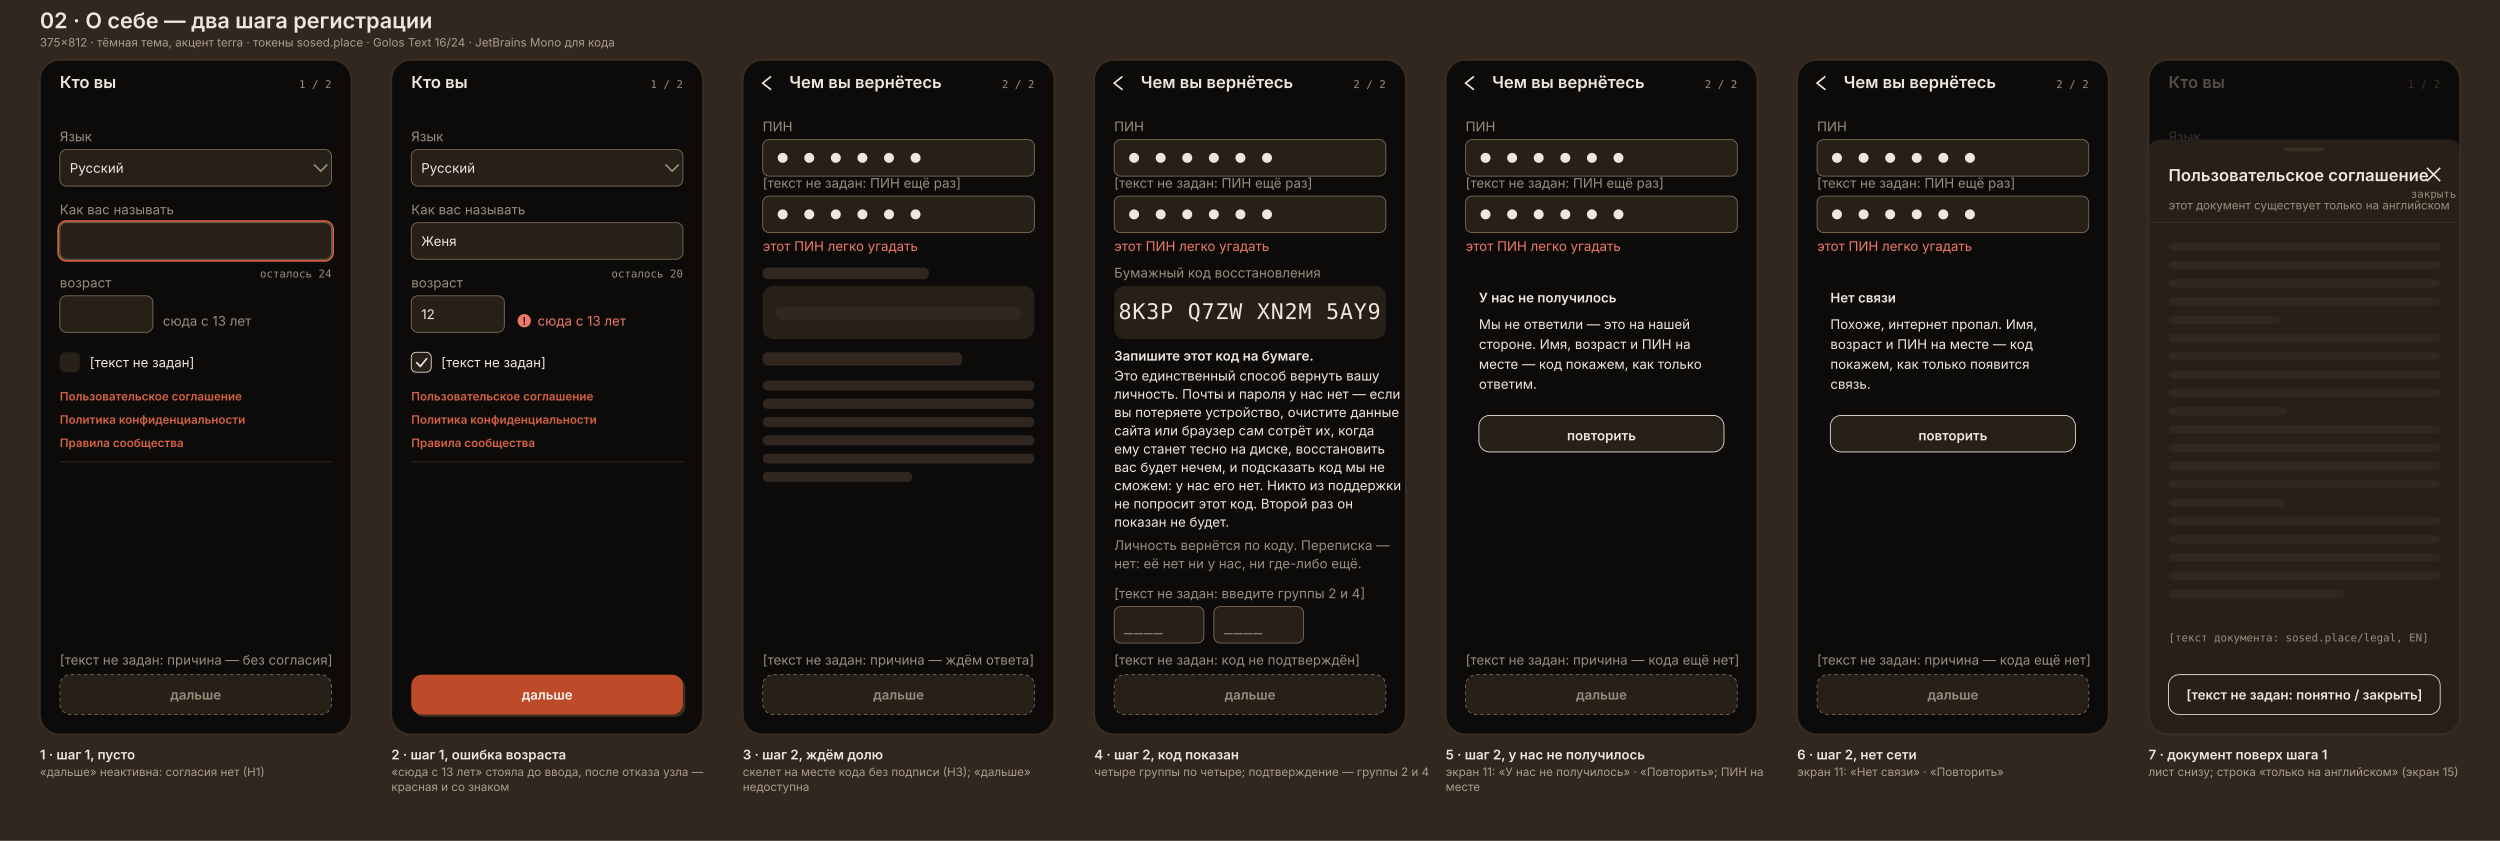
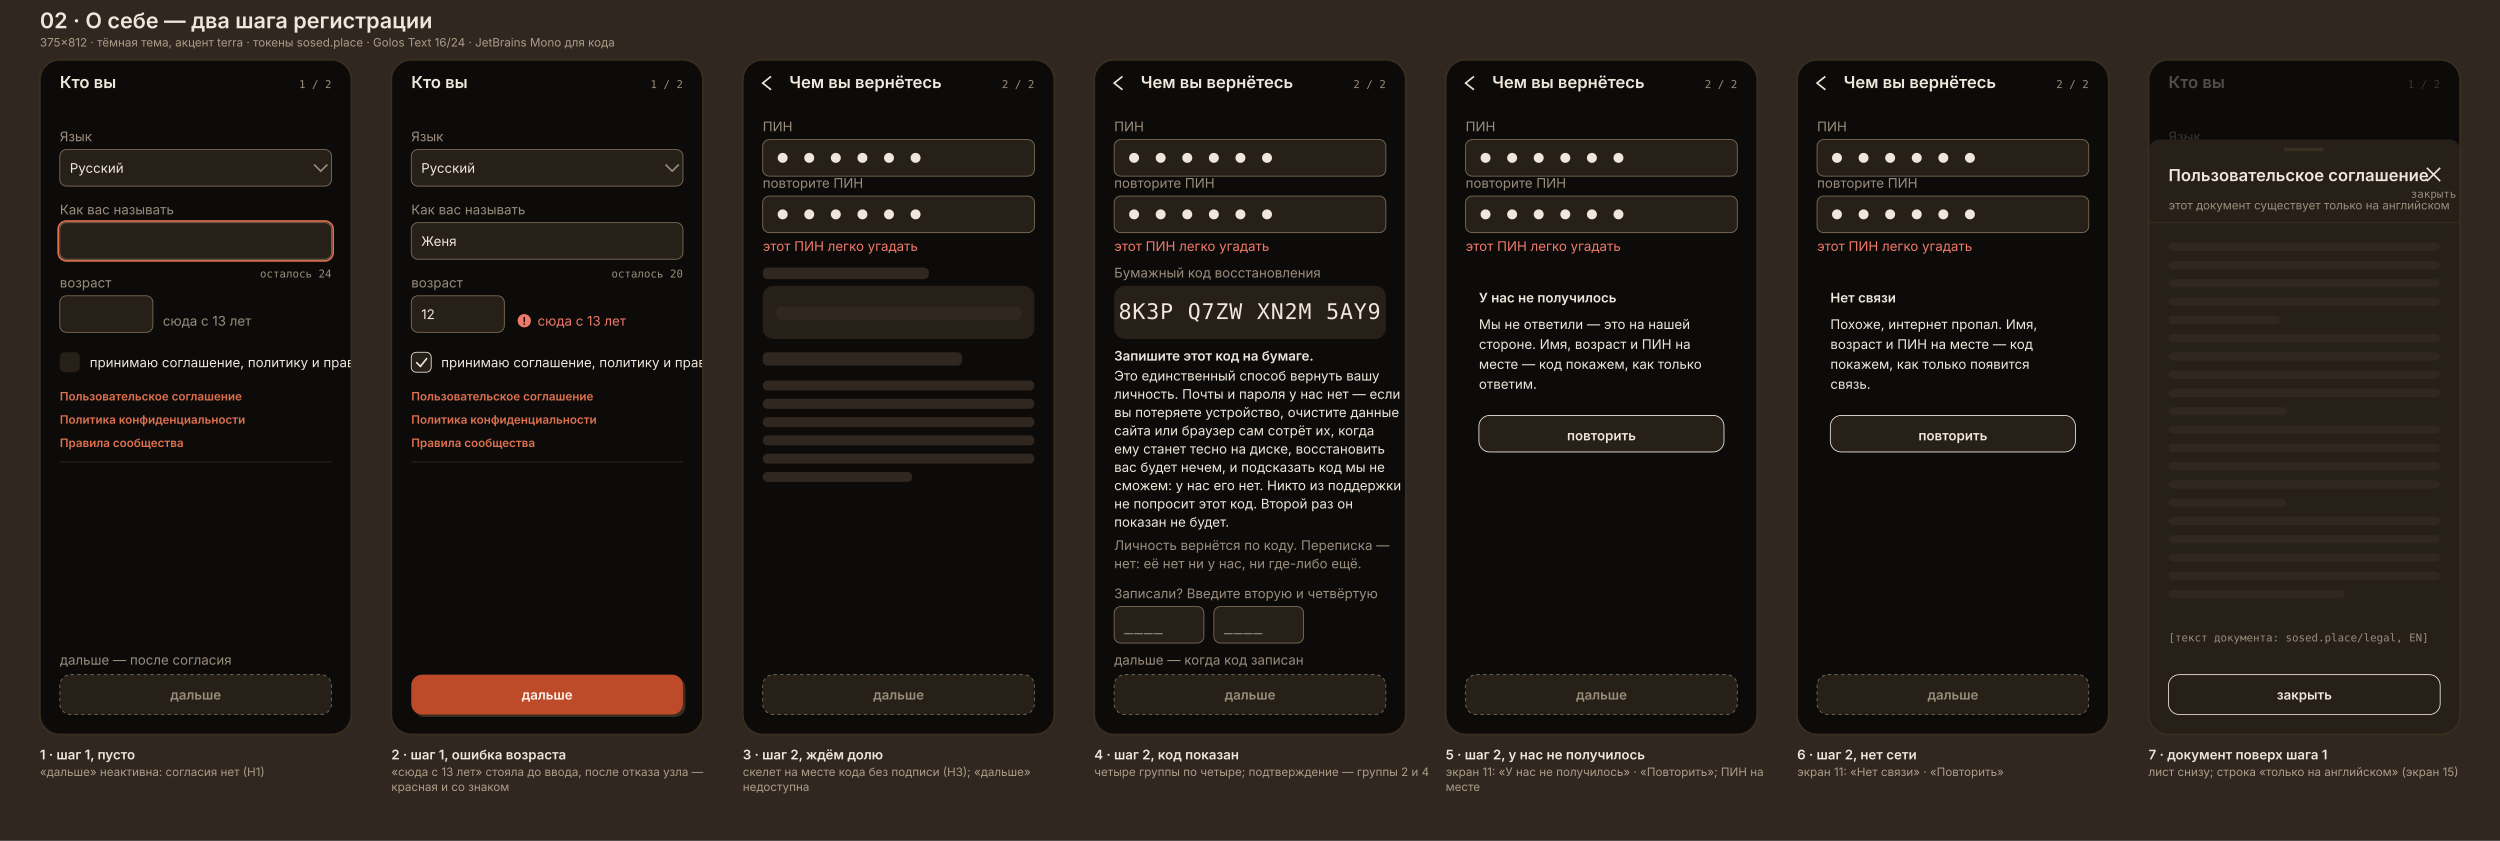
<svg xmlns="http://www.w3.org/2000/svg" width="3009" height="1012" viewBox="0 0 3009 1012">
  <style>
    @font-face { font-family: "Golos Text"; font-weight: 400 600;
      src: url(/fonts/q5uCsoe9Lv5t7Meb31EcExN8hA.woff2) format("woff2"); }
    @font-face { font-family: "JetBrains Mono"; font-weight: 400;
      src: url(/fonts/tDbv2o-flEEny0FZhsfKu5WU4zr3E_BX0PnT8RD8yKwBNntkaToggR7BYRbKPxDcwg.woff2) format("woff2"); }
    text { font-family: "Golos Text", Inter, system-ui, sans-serif; }
    .t    { font-size: 16px; font-weight: 400; fill: #f0e7dc; }
    .tb   { font-size: 16px; font-weight: 600; fill: #f0e7dc; }
    .h    { font-size: 20px; font-weight: 600; fill: #f0e7dc; }
    .m    { font-size: 16px; font-weight: 400; fill: #9a8d7c; }
    .mb   { font-size: 16px; font-weight: 600; fill: #9a8d7c; }
    .err  { font-size: 16px; font-weight: 400; fill: #ef7a6a; }
-     .acc  { font-size: 14px; font-weight: 600; fill: #d56343; }
+     .acc  { font-size: 14px; font-weight: 600; fill: #e0714f; }
    .code { font-family: "JetBrains Mono", ui-monospace, monospace; font-size: 26px; fill: #f0e7dc; letter-spacing: 1px; }
    .mono { font-family: "JetBrains Mono", ui-monospace, monospace; font-size: 13px; fill: #9a8d7c; }
    .cap  { font-size: 16px; font-weight: 600; fill: #f0e7dc; }
    .capm { font-size: 14px; font-weight: 400; fill: #ab9d88; }
    .sheet { font-size: 26px; font-weight: 600; fill: #f0e7dc; }
    .sheetm { font-size: 14px; font-weight: 400; fill: #ab9d88; }
</style>
  <rect width="3009" height="1012" style="fill:#302720" />
  <text x="48" y="34" class="sheet">02 · О себе — два шага регистрации</text>
  <text x="48" y="56" class="sheetm">375×812 · тёмная тема, акцент terra · токены sosed.place · Golos Text 16/24 · JetBrains Mono для кода</text>
  <g transform="translate(48,72)">
    <clipPath id="c0">
      <rect width="375" height="812" rx="24" />
    </clipPath>
    <g clip-path="url(#c0)">
      <rect x="0" y="0" width="375" height="812" rx="0" style="fill:#0d0b0a;" />
      <rect x="0" y="0" width="375" height="56" rx="0" style="fill:#0d0b0a;" />
      <text x="24" y="34" class="h">Кто вы</text>
      <text x="351" y="34" class="mono" text-anchor="end">1 / 2</text>
      <text x="24" y="98" class="m">Язык</text>
      <rect x="24" y="108" width="327" height="44" rx="8" style="fill:#262019;stroke:#80705a;stroke-width:1;" />
      <text x="36" y="136" class="t">Русский</text>
      <path d="M330 126 L338 134 L346 126" style="fill:none;stroke:#9a8d7c;stroke-width:2" />
      <text x="24" y="186" class="m">Как вас называть</text>
      <rect x="24" y="196" width="327" height="44" rx="8" style="fill:#262019;stroke:#80705a;stroke-width:1;" />
-       <rect x="22" y="194" width="331" height="48" rx="10" style="fill:none;stroke:#d56343;stroke-width:2;" />
+       <rect x="22" y="194" width="331" height="48" rx="10" style="fill:none;stroke:#e0714f;stroke-width:2;" />
      <text x="351" y="262" class="mono" text-anchor="end">осталось 24</text>
      <text x="24" y="274" class="m">возраст</text>
      <rect x="24" y="284" width="112" height="44" rx="8" style="fill:#262019;stroke:#80705a;stroke-width:1;" />
      <text x="148" y="320" class="m">сюда с 13 лет</text>
      <rect x="24" y="352" width="24" height="24" rx="6" style="fill:#262019;" />
-       <text x="60" y="370" class="t">[текст не задан]</text>
+       <text x="60" y="370" class="t">принимаю соглашение, политику и правила</text>
      <text x="24" y="410" class="acc">Пользовательское соглашение</text>
      <text x="24" y="438" class="acc">Политика конфиденциальности</text>
      <text x="24" y="466" class="acc">Правила сообщества</text>
      <line x1="24" y1="484" x2="351" y2="484" style="stroke:#3a2e20;stroke-width:1" />
-       <text x="24" y="728" class="m">[текст не задан: причина — без согласия]</text>
+       <text x="24" y="728" class="m">дальше — после согласия</text>
      <rect x="24" y="740" width="327" height="48" rx="13" style="fill:#262019;stroke:#80705a;stroke-width:1;" stroke-dasharray="4 4" />
      <text x="187.5" y="770" class="mb" text-anchor="middle">дальше</text>
    </g>
    <rect width="375" height="812" rx="24" style="fill:none;stroke:#3a2e20;stroke-width:2" />
    <text x="0" y="842" class="cap">1 · шаг 1, пусто</text>
    <text x="0" y="862" class="capm">«дальше» неактивна: согласия нет (Н1)</text>
  </g>
  <g transform="translate(471,72)">
    <clipPath id="c1">
      <rect width="375" height="812" rx="24" />
    </clipPath>
    <g clip-path="url(#c1)">
      <rect x="0" y="0" width="375" height="812" rx="0" style="fill:#0d0b0a;" />
      <rect x="0" y="0" width="375" height="56" rx="0" style="fill:#0d0b0a;" />
      <text x="24" y="34" class="h">Кто вы</text>
      <text x="351" y="34" class="mono" text-anchor="end">1 / 2</text>
      <text x="24" y="98" class="m">Язык</text>
      <rect x="24" y="108" width="327" height="44" rx="8" style="fill:#262019;stroke:#80705a;stroke-width:1;" />
      <text x="36" y="136" class="t">Русский</text>
      <path d="M330 126 L338 134 L346 126" style="fill:none;stroke:#9a8d7c;stroke-width:2" />
      <text x="24" y="186" class="m">Как вас называть</text>
      <rect x="24" y="196" width="327" height="44" rx="8" style="fill:#262019;stroke:#80705a;stroke-width:1;" />
      <text x="36" y="224" class="t">Женя</text>
      <text x="351" y="262" class="mono" text-anchor="end">осталось 20</text>
      <text x="24" y="274" class="m">возраст</text>
      <rect x="24" y="284" width="112" height="44" rx="8" style="fill:#262019;stroke:#80705a;stroke-width:1;" />
      <text x="36" y="312" class="t">12</text>
      <circle cx="160" cy="314" r="8" style="fill:#ef7a6a" />
      <text x="160" y="319" class="tb" text-anchor="middle" style="fill:#0d0b0a;font-size:13px">!</text>
      <text x="176" y="320" class="err">сюда с 13 лет</text>
      <rect x="24" y="352" width="24" height="24" rx="6" style="fill:#262019;stroke:#f0e7dc;stroke-width:1;" />
      <path d="M30 364 L35 369 L43 359" style="fill:none;stroke:#f0e7dc;stroke-width:2" />
-       <text x="60" y="370" class="t">[текст не задан]</text>
+       <text x="60" y="370" class="t">принимаю соглашение, политику и правила</text>
      <text x="24" y="410" class="acc">Пользовательское соглашение</text>
      <text x="24" y="438" class="acc">Политика конфиденциальности</text>
      <text x="24" y="466" class="acc">Правила сообщества</text>
      <line x1="24" y1="484" x2="351" y2="484" style="stroke:#3a2e20;stroke-width:1" />
      <rect x="27" y="743" width="327" height="48" rx="13" style="fill:#3a2e20;" />
      <rect x="24" y="740" width="327" height="48" rx="13" style="fill:#bd4b2a;" />
      <text x="187.5" y="770" class="tb" text-anchor="middle" style="fill:#fff6f0">дальше</text>
    </g>
    <rect width="375" height="812" rx="24" style="fill:none;stroke:#3a2e20;stroke-width:2" />
    <text x="0" y="842" class="cap">2 · шаг 1, ошибка возраста</text>
    <text x="0" y="862" class="capm">«сюда с 13 лет» стояла до ввода, после отказа узла —</text>
    <text x="0" y="880" class="capm">красная и со знаком</text>
  </g>
  <g transform="translate(894,72)">
    <clipPath id="c2">
      <rect width="375" height="812" rx="24" />
    </clipPath>
    <g clip-path="url(#c2)">
      <rect x="0" y="0" width="375" height="812" rx="0" style="fill:#0d0b0a;" />
      <rect x="0" y="0" width="375" height="56" rx="0" style="fill:#0d0b0a;" />
      <path d="M34 20 L24 28 L34 36" style="fill:none;stroke:#f0e7dc;stroke-width:2" />
      <text x="56" y="34" class="h">Чем вы вернётесь</text>
      <text x="351" y="34" class="mono" text-anchor="end">2 / 2</text>
      <text x="24" y="86" class="m">ПИН</text>
      <rect x="24" y="96" width="327" height="44" rx="8" style="fill:#262019;stroke:#80705a;stroke-width:1;" />
      <circle cx="48" cy="118" r="6" style="fill:#f0e7dc" />
      <circle cx="80" cy="118" r="6" style="fill:#f0e7dc" />
      <circle cx="112" cy="118" r="6" style="fill:#f0e7dc" />
      <circle cx="144" cy="118" r="6" style="fill:#f0e7dc" />
      <circle cx="176" cy="118" r="6" style="fill:#f0e7dc" />
      <circle cx="208" cy="118" r="6" style="fill:#f0e7dc" />
-       <text x="24" y="154" class="m">[текст не задан: ПИН ещё раз]</text>
+       <text x="24" y="154" class="m">повторите ПИН</text>
      <rect x="24" y="164" width="327" height="44" rx="8" style="fill:#262019;stroke:#80705a;stroke-width:1;" />
      <circle cx="48" cy="186" r="6" style="fill:#f0e7dc" />
      <circle cx="80" cy="186" r="6" style="fill:#f0e7dc" />
      <circle cx="112" cy="186" r="6" style="fill:#f0e7dc" />
      <circle cx="144" cy="186" r="6" style="fill:#f0e7dc" />
      <circle cx="176" cy="186" r="6" style="fill:#f0e7dc" />
      <circle cx="208" cy="186" r="6" style="fill:#f0e7dc" />
      <text x="24" y="230" class="err">этот ПИН легко угадать</text>
      <rect x="24" y="250" width="200" height="14" rx="6" style="fill:#302720;" />
      <rect x="24" y="272" width="327" height="64" rx="13" style="fill:#262019;" />
      <rect x="40" y="297" width="295" height="16" rx="6" style="fill:#302720;" />
      <rect x="24" y="352" width="240" height="16" rx="6" style="fill:#302720;" />
      <rect x="24" y="386" width="327" height="12" rx="6" style="fill:#302720;" />
      <rect x="24" y="408" width="327" height="12" rx="6" style="fill:#302720;" />
      <rect x="24" y="430" width="327" height="12" rx="6" style="fill:#302720;" />
      <rect x="24" y="452" width="327" height="12" rx="6" style="fill:#302720;" />
      <rect x="24" y="474" width="327" height="12" rx="6" style="fill:#302720;" />
      <rect x="24" y="496" width="180" height="12" rx="6" style="fill:#302720;" />
-       <text x="24" y="728" class="m">[текст не задан: причина — ждём ответа]</text>
      <rect x="24" y="740" width="327" height="48" rx="13" style="fill:#262019;stroke:#80705a;stroke-width:1;" stroke-dasharray="4 4" />
      <text x="187.5" y="770" class="mb" text-anchor="middle">дальше</text>
    </g>
    <rect width="375" height="812" rx="24" style="fill:none;stroke:#3a2e20;stroke-width:2" />
    <text x="0" y="842" class="cap">3 · шаг 2, ждём долю</text>
    <text x="0" y="862" class="capm">скелет на месте кода без подписи (Н3); «дальше»</text>
    <text x="0" y="880" class="capm">недоступна</text>
  </g>
  <g transform="translate(1317,72)">
    <clipPath id="c3">
      <rect width="375" height="812" rx="24" />
    </clipPath>
    <g clip-path="url(#c3)">
      <rect x="0" y="0" width="375" height="812" rx="0" style="fill:#0d0b0a;" />
      <rect x="0" y="0" width="375" height="56" rx="0" style="fill:#0d0b0a;" />
      <path d="M34 20 L24 28 L34 36" style="fill:none;stroke:#f0e7dc;stroke-width:2" />
      <text x="56" y="34" class="h">Чем вы вернётесь</text>
      <text x="351" y="34" class="mono" text-anchor="end">2 / 2</text>
      <text x="24" y="86" class="m">ПИН</text>
      <rect x="24" y="96" width="327" height="44" rx="8" style="fill:#262019;stroke:#80705a;stroke-width:1;" />
      <circle cx="48" cy="118" r="6" style="fill:#f0e7dc" />
      <circle cx="80" cy="118" r="6" style="fill:#f0e7dc" />
      <circle cx="112" cy="118" r="6" style="fill:#f0e7dc" />
      <circle cx="144" cy="118" r="6" style="fill:#f0e7dc" />
      <circle cx="176" cy="118" r="6" style="fill:#f0e7dc" />
      <circle cx="208" cy="118" r="6" style="fill:#f0e7dc" />
-       <text x="24" y="154" class="m">[текст не задан: ПИН ещё раз]</text>
+       <text x="24" y="154" class="m">повторите ПИН</text>
      <rect x="24" y="164" width="327" height="44" rx="8" style="fill:#262019;stroke:#80705a;stroke-width:1;" />
      <circle cx="48" cy="186" r="6" style="fill:#f0e7dc" />
      <circle cx="80" cy="186" r="6" style="fill:#f0e7dc" />
      <circle cx="112" cy="186" r="6" style="fill:#f0e7dc" />
      <circle cx="144" cy="186" r="6" style="fill:#f0e7dc" />
      <circle cx="176" cy="186" r="6" style="fill:#f0e7dc" />
      <circle cx="208" cy="186" r="6" style="fill:#f0e7dc" />
      <text x="24" y="230" class="err">этот ПИН легко угадать</text>
      <text x="24" y="262" class="m">Бумажный код восстановления</text>
      <rect x="24" y="272" width="327" height="64" rx="13" style="fill:#262019;" />
      <text x="187" y="312" class="code" text-anchor="middle">8K3P  Q7ZW  XN2M  5AY9</text>
      <text x="24" y="362" class="tb">Запишите этот код на бумаге.</text>
      <text x="24" y="386" class="t">Это единственный способ вернуть вашу</text>
      <text x="24" y="408" class="t">личность. Почты и пароля у нас нет — если</text>
      <text x="24" y="430" class="t">вы потеряете устройство, очистите данные</text>
      <text x="24" y="452" class="t">сайта или браузер сам сотрёт их, когда</text>
      <text x="24" y="474" class="t">ему станет тесно на диске, восстановить</text>
      <text x="24" y="496" class="t">вас будет нечем, и подсказать код мы не</text>
      <text x="24" y="518" class="t">сможем: у нас его нет. Никто из поддержки</text>
      <text x="24" y="540" class="t">не попросит этот код. Второй раз он</text>
      <text x="24" y="562" class="t">показан не будет.</text>
      <text x="24" y="590" class="m">Личность вернётся по коду. Переписка —</text>
      <text x="24" y="612" class="m">нет: её нет ни у нас, ни где-либо ещё.</text>
-       <text x="24" y="648" class="m">[текст не задан: введите группы 2 и 4]</text>
+       <text x="24" y="648" class="m">Записали? Введите вторую и четвёртую</text>
      <rect x="24" y="658" width="108" height="44" rx="8" style="fill:#262019;stroke:#80705a;stroke-width:1;" />
      <text x="36" y="687" class="code" style="font-size:18px">____</text>
      <rect x="144" y="658" width="108" height="44" rx="8" style="fill:#262019;stroke:#80705a;stroke-width:1;" />
      <text x="156" y="687" class="code" style="font-size:18px">____</text>
-       <text x="24" y="728" class="m">[текст не задан: код не подтверждён]</text>
+       <text x="24" y="728" class="m">дальше — когда код записан</text>
      <rect x="24" y="740" width="327" height="48" rx="13" style="fill:#262019;stroke:#80705a;stroke-width:1;" stroke-dasharray="4 4" />
      <text x="187.5" y="770" class="mb" text-anchor="middle">дальше</text>
    </g>
    <rect width="375" height="812" rx="24" style="fill:none;stroke:#3a2e20;stroke-width:2" />
    <text x="0" y="842" class="cap">4 · шаг 2, код показан</text>
    <text x="0" y="862" class="capm">четыре группы по четыре; подтверждение — группы 2 и 4</text>
  </g>
  <g transform="translate(1740,72)">
    <clipPath id="c4">
      <rect width="375" height="812" rx="24" />
    </clipPath>
    <g clip-path="url(#c4)">
      <rect x="0" y="0" width="375" height="812" rx="0" style="fill:#0d0b0a;" />
      <rect x="0" y="0" width="375" height="56" rx="0" style="fill:#0d0b0a;" />
      <path d="M34 20 L24 28 L34 36" style="fill:none;stroke:#f0e7dc;stroke-width:2" />
      <text x="56" y="34" class="h">Чем вы вернётесь</text>
      <text x="351" y="34" class="mono" text-anchor="end">2 / 2</text>
      <text x="24" y="86" class="m">ПИН</text>
      <rect x="24" y="96" width="327" height="44" rx="8" style="fill:#262019;stroke:#80705a;stroke-width:1;" />
      <circle cx="48" cy="118" r="6" style="fill:#f0e7dc" />
      <circle cx="80" cy="118" r="6" style="fill:#f0e7dc" />
      <circle cx="112" cy="118" r="6" style="fill:#f0e7dc" />
      <circle cx="144" cy="118" r="6" style="fill:#f0e7dc" />
      <circle cx="176" cy="118" r="6" style="fill:#f0e7dc" />
      <circle cx="208" cy="118" r="6" style="fill:#f0e7dc" />
-       <text x="24" y="154" class="m">[текст не задан: ПИН ещё раз]</text>
+       <text x="24" y="154" class="m">повторите ПИН</text>
      <rect x="24" y="164" width="327" height="44" rx="8" style="fill:#262019;stroke:#80705a;stroke-width:1;" />
      <circle cx="48" cy="186" r="6" style="fill:#f0e7dc" />
      <circle cx="80" cy="186" r="6" style="fill:#f0e7dc" />
      <circle cx="112" cy="186" r="6" style="fill:#f0e7dc" />
      <circle cx="144" cy="186" r="6" style="fill:#f0e7dc" />
      <circle cx="176" cy="186" r="6" style="fill:#f0e7dc" />
      <circle cx="208" cy="186" r="6" style="fill:#f0e7dc" />
      <text x="24" y="230" class="err">этот ПИН легко угадать</text>
      <rect x="24" y="262" width="327" height="10" rx="0" style="fill:none;" />
      <text x="40" y="292" class="tb">У нас не получилось</text>
      <text x="40" y="324" class="t">Мы не ответили — это на нашей</text>
      <text x="40" y="348" class="t">стороне. Имя, возраст и ПИН на</text>
      <text x="40" y="372" class="t">месте — код покажем, как только</text>
      <text x="40" y="396" class="t">ответим.</text>
      <rect x="40" y="428" width="295" height="44" rx="13" style="fill:#262019;stroke:#f0e7dc;stroke-width:1;" />
      <text x="187.5" y="458" class="tb" text-anchor="middle">повторить</text>
      <rect x="24" y="262" width="327" height="226" rx="13" style="fill:none;" />
-       <text x="24" y="728" class="m">[текст не задан: причина — кода ещё нет]</text>
      <rect x="24" y="740" width="327" height="48" rx="13" style="fill:#262019;stroke:#80705a;stroke-width:1;" stroke-dasharray="4 4" />
      <text x="187.5" y="770" class="mb" text-anchor="middle">дальше</text>
    </g>
    <rect width="375" height="812" rx="24" style="fill:none;stroke:#3a2e20;stroke-width:2" />
    <text x="0" y="842" class="cap">5 · шаг 2, у нас не получилось</text>
    <text x="0" y="862" class="capm">экран 11: «У нас не получилось» · «Повторить»; ПИН на</text>
    <text x="0" y="880" class="capm">месте</text>
  </g>
  <g transform="translate(2163,72)">
    <clipPath id="c5">
      <rect width="375" height="812" rx="24" />
    </clipPath>
    <g clip-path="url(#c5)">
      <rect x="0" y="0" width="375" height="812" rx="0" style="fill:#0d0b0a;" />
      <rect x="0" y="0" width="375" height="56" rx="0" style="fill:#0d0b0a;" />
      <path d="M34 20 L24 28 L34 36" style="fill:none;stroke:#f0e7dc;stroke-width:2" />
      <text x="56" y="34" class="h">Чем вы вернётесь</text>
      <text x="351" y="34" class="mono" text-anchor="end">2 / 2</text>
      <text x="24" y="86" class="m">ПИН</text>
      <rect x="24" y="96" width="327" height="44" rx="8" style="fill:#262019;stroke:#80705a;stroke-width:1;" />
      <circle cx="48" cy="118" r="6" style="fill:#f0e7dc" />
      <circle cx="80" cy="118" r="6" style="fill:#f0e7dc" />
      <circle cx="112" cy="118" r="6" style="fill:#f0e7dc" />
      <circle cx="144" cy="118" r="6" style="fill:#f0e7dc" />
      <circle cx="176" cy="118" r="6" style="fill:#f0e7dc" />
      <circle cx="208" cy="118" r="6" style="fill:#f0e7dc" />
-       <text x="24" y="154" class="m">[текст не задан: ПИН ещё раз]</text>
+       <text x="24" y="154" class="m">повторите ПИН</text>
      <rect x="24" y="164" width="327" height="44" rx="8" style="fill:#262019;stroke:#80705a;stroke-width:1;" />
      <circle cx="48" cy="186" r="6" style="fill:#f0e7dc" />
      <circle cx="80" cy="186" r="6" style="fill:#f0e7dc" />
      <circle cx="112" cy="186" r="6" style="fill:#f0e7dc" />
      <circle cx="144" cy="186" r="6" style="fill:#f0e7dc" />
      <circle cx="176" cy="186" r="6" style="fill:#f0e7dc" />
      <circle cx="208" cy="186" r="6" style="fill:#f0e7dc" />
      <text x="24" y="230" class="err">этот ПИН легко угадать</text>
      <rect x="24" y="262" width="327" height="10" rx="0" style="fill:none;" />
      <text x="40" y="292" class="tb">Нет связи</text>
      <text x="40" y="324" class="t">Похоже, интернет пропал. Имя,</text>
      <text x="40" y="348" class="t">возраст и ПИН на месте — код</text>
      <text x="40" y="372" class="t">покажем, как только появится</text>
      <text x="40" y="396" class="t">связь.</text>
      <rect x="40" y="428" width="295" height="44" rx="13" style="fill:#262019;stroke:#f0e7dc;stroke-width:1;" />
      <text x="187.5" y="458" class="tb" text-anchor="middle">повторить</text>
      <rect x="24" y="262" width="327" height="226" rx="13" style="fill:none;" />
-       <text x="24" y="728" class="m">[текст не задан: причина — кода ещё нет]</text>
      <rect x="24" y="740" width="327" height="48" rx="13" style="fill:#262019;stroke:#80705a;stroke-width:1;" stroke-dasharray="4 4" />
      <text x="187.5" y="770" class="mb" text-anchor="middle">дальше</text>
    </g>
    <rect width="375" height="812" rx="24" style="fill:none;stroke:#3a2e20;stroke-width:2" />
    <text x="0" y="842" class="cap">6 · шаг 2, нет сети</text>
    <text x="0" y="862" class="capm">экран 11: «Нет связи» · «Повторить»</text>
  </g>
  <g transform="translate(2586,72)">
    <clipPath id="c6">
      <rect width="375" height="812" rx="24" />
    </clipPath>
    <g clip-path="url(#c6)">
      <rect x="0" y="0" width="375" height="812" rx="0" style="fill:#0d0b0a;" />
      <rect x="0" y="0" width="375" height="56" rx="0" style="fill:#0d0b0a;" />
      <text x="24" y="34" class="h">Кто вы</text>
      <text x="351" y="34" class="mono" text-anchor="end">1 / 2</text>
      <text x="24" y="98" class="m">Язык</text>
      <rect x="24" y="108" width="327" height="44" rx="8" style="fill:#262019;stroke:#80705a;stroke-width:1;" />
      <text x="36" y="136" class="t">Русский</text>
      <path d="M330 126 L338 134 L346 126" style="fill:none;stroke:#9a8d7c;stroke-width:2" />
      <text x="24" y="186" class="m">Как вас называть</text>
      <rect x="24" y="196" width="327" height="44" rx="8" style="fill:#262019;stroke:#80705a;stroke-width:1;" />
-       <rect x="22" y="194" width="331" height="48" rx="10" style="fill:none;stroke:#d56343;stroke-width:2;" />
+       <rect x="22" y="194" width="331" height="48" rx="10" style="fill:none;stroke:#e0714f;stroke-width:2;" />
      <text x="351" y="262" class="mono" text-anchor="end">осталось 24</text>
      <text x="24" y="274" class="m">возраст</text>
      <rect x="24" y="284" width="112" height="44" rx="8" style="fill:#262019;stroke:#80705a;stroke-width:1;" />
      <text x="148" y="320" class="m">сюда с 13 лет</text>
      <rect x="24" y="352" width="24" height="24" rx="6" style="fill:#262019;" />
-       <text x="60" y="370" class="t">[текст не задан]</text>
+       <text x="60" y="370" class="t">принимаю соглашение, политику и правила</text>
      <text x="24" y="410" class="acc">Пользовательское соглашение</text>
      <text x="24" y="438" class="acc">Политика конфиденциальности</text>
      <text x="24" y="466" class="acc">Правила сообщества</text>
      <line x1="24" y1="484" x2="351" y2="484" style="stroke:#3a2e20;stroke-width:1" />
-       <text x="24" y="728" class="m">[текст не задан: причина — без согласия]</text>
+       <text x="24" y="728" class="m">дальше — после согласия</text>
      <rect x="24" y="740" width="327" height="48" rx="13" style="fill:#262019;stroke:#80705a;stroke-width:1;" stroke-dasharray="4 4" />
      <text x="187.5" y="770" class="mb" text-anchor="middle">дальше</text>
      <rect x="0" y="0" width="375" height="812" rx="0" style="fill:#0d0b0a;" opacity="0.7" />
      <rect x="0" y="96" width="375" height="716" rx="13" style="fill:#262019;" />
      <rect x="163" y="106" width="48" height="4" rx="2" style="fill:#3a2e20;" />
      <text x="24" y="146" class="h">Пользовательское соглашение</text>
      <path d="M335 130 L351 146 M351 130 L335 146" style="fill:none;stroke:#f0e7dc;stroke-width:2" />
      <text x="343" y="166" class="mono" text-anchor="middle">закрыть</text>
      <text x="24" y="180" class="m" style="font-size:14px">этот документ существует только на английском</text>
      <line x1="0" y1="196" x2="375" y2="196" style="stroke:#3a2e20;stroke-width:1" />
      <rect x="24" y="220" width="327" height="10" rx="6" style="fill:#302720;" />
      <rect x="24" y="242" width="327" height="10" rx="6" style="fill:#302720;" />
      <rect x="24" y="264" width="327" height="10" rx="6" style="fill:#302720;" />
      <rect x="24" y="286" width="327" height="10" rx="6" style="fill:#302720;" />
      <rect x="24" y="308" width="134" height="10" rx="6" style="fill:#302720;" />
      <rect x="24" y="330" width="327" height="10" rx="6" style="fill:#302720;" />
      <rect x="24" y="352" width="327" height="10" rx="6" style="fill:#302720;" />
      <rect x="24" y="374" width="327" height="10" rx="6" style="fill:#302720;" />
      <rect x="24" y="396" width="327" height="10" rx="6" style="fill:#302720;" />
      <rect x="24" y="418" width="143" height="10" rx="6" style="fill:#302720;" />
      <rect x="24" y="440" width="327" height="10" rx="6" style="fill:#302720;" />
      <rect x="24" y="462" width="327" height="10" rx="6" style="fill:#302720;" />
      <rect x="24" y="484" width="327" height="10" rx="6" style="fill:#302720;" />
      <rect x="24" y="506" width="327" height="10" rx="6" style="fill:#302720;" />
      <rect x="24" y="528" width="141" height="10" rx="6" style="fill:#302720;" />
      <rect x="24" y="550" width="327" height="10" rx="6" style="fill:#302720;" />
      <rect x="24" y="572" width="327" height="10" rx="6" style="fill:#302720;" />
      <rect x="24" y="594" width="327" height="10" rx="6" style="fill:#302720;" />
      <rect x="24" y="616" width="327" height="10" rx="6" style="fill:#302720;" />
      <rect x="24" y="638" width="212" height="10" rx="6" style="fill:#302720;" />
      <text x="24" y="700" class="mono">[текст документа: sosed.place/legal, EN]</text>
      <rect x="24" y="740" width="327" height="48" rx="13" style="fill:#262019;stroke:#f0e7dc;stroke-width:1;" />
-       <text x="187.5" y="770" class="tb" text-anchor="middle">[текст не задан: понятно / закрыть]</text>
+       <text x="187.5" y="770" class="tb" text-anchor="middle">закрыть</text>
    </g>
    <rect width="375" height="812" rx="24" style="fill:none;stroke:#3a2e20;stroke-width:2" />
    <text x="0" y="842" class="cap">7 · документ поверх шага 1</text>
    <text x="0" y="862" class="capm">лист снизу; строка «только на английском» (экран 15)</text>
  </g>
</svg>
